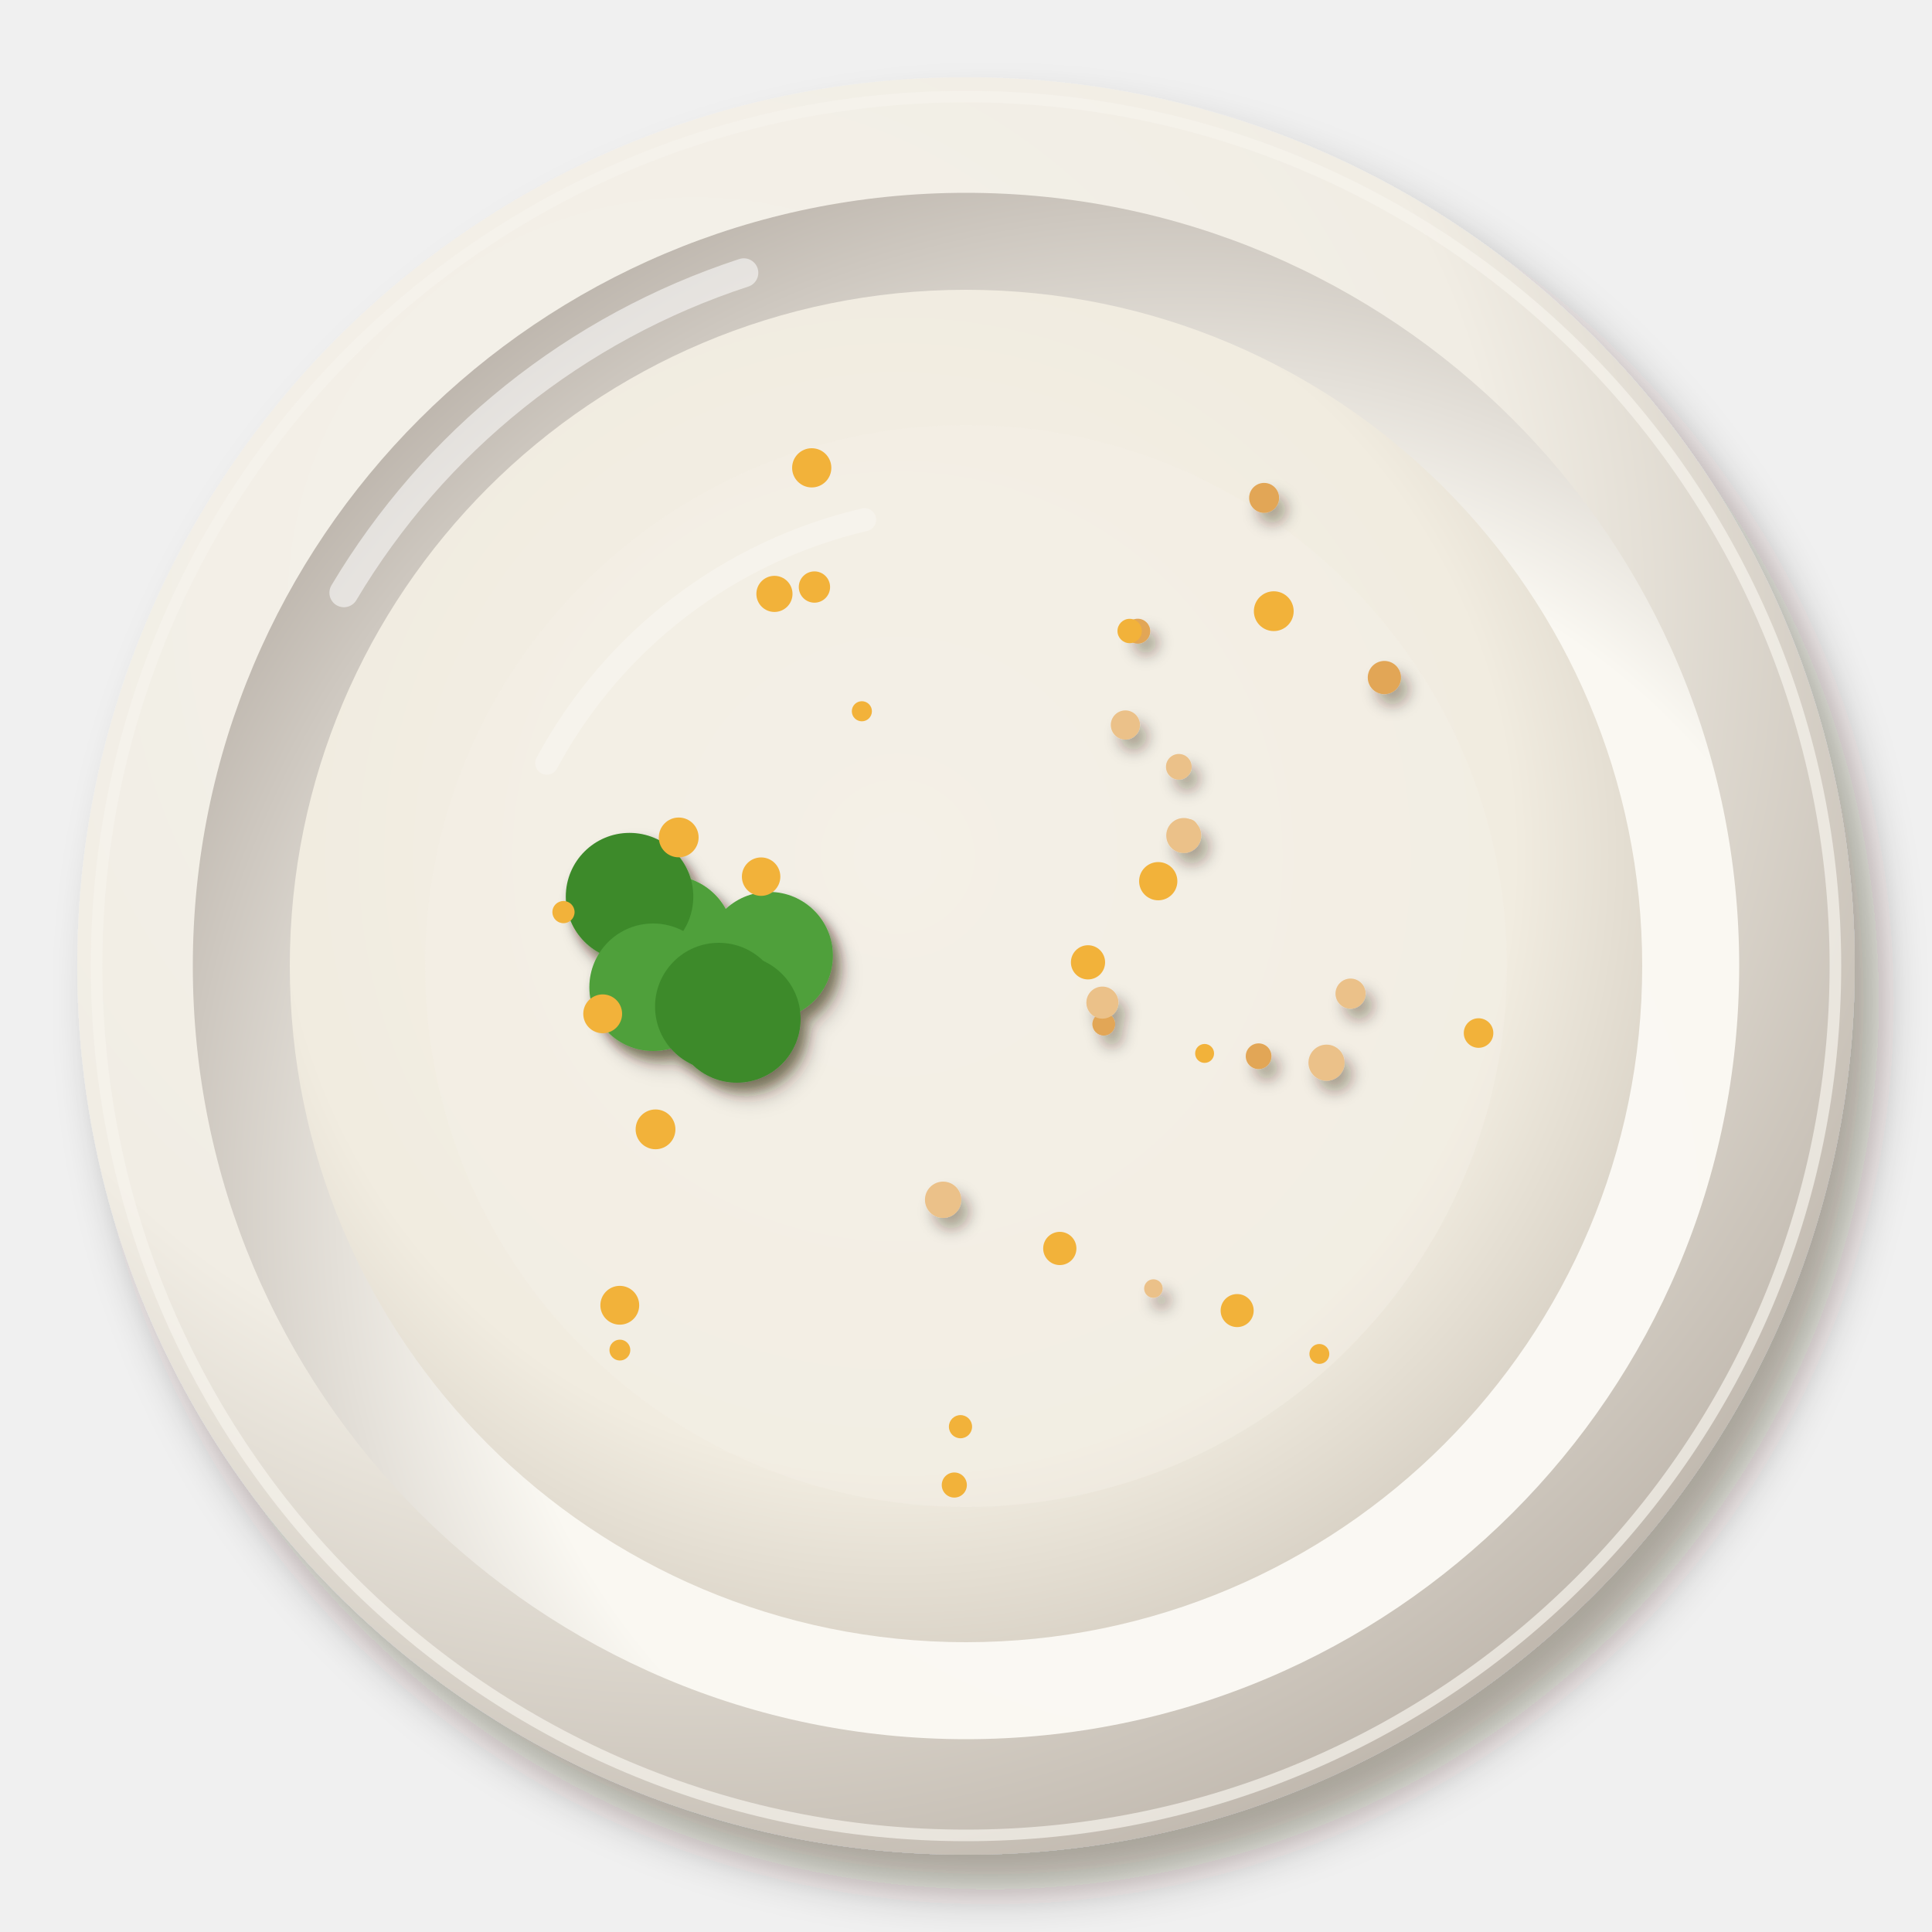
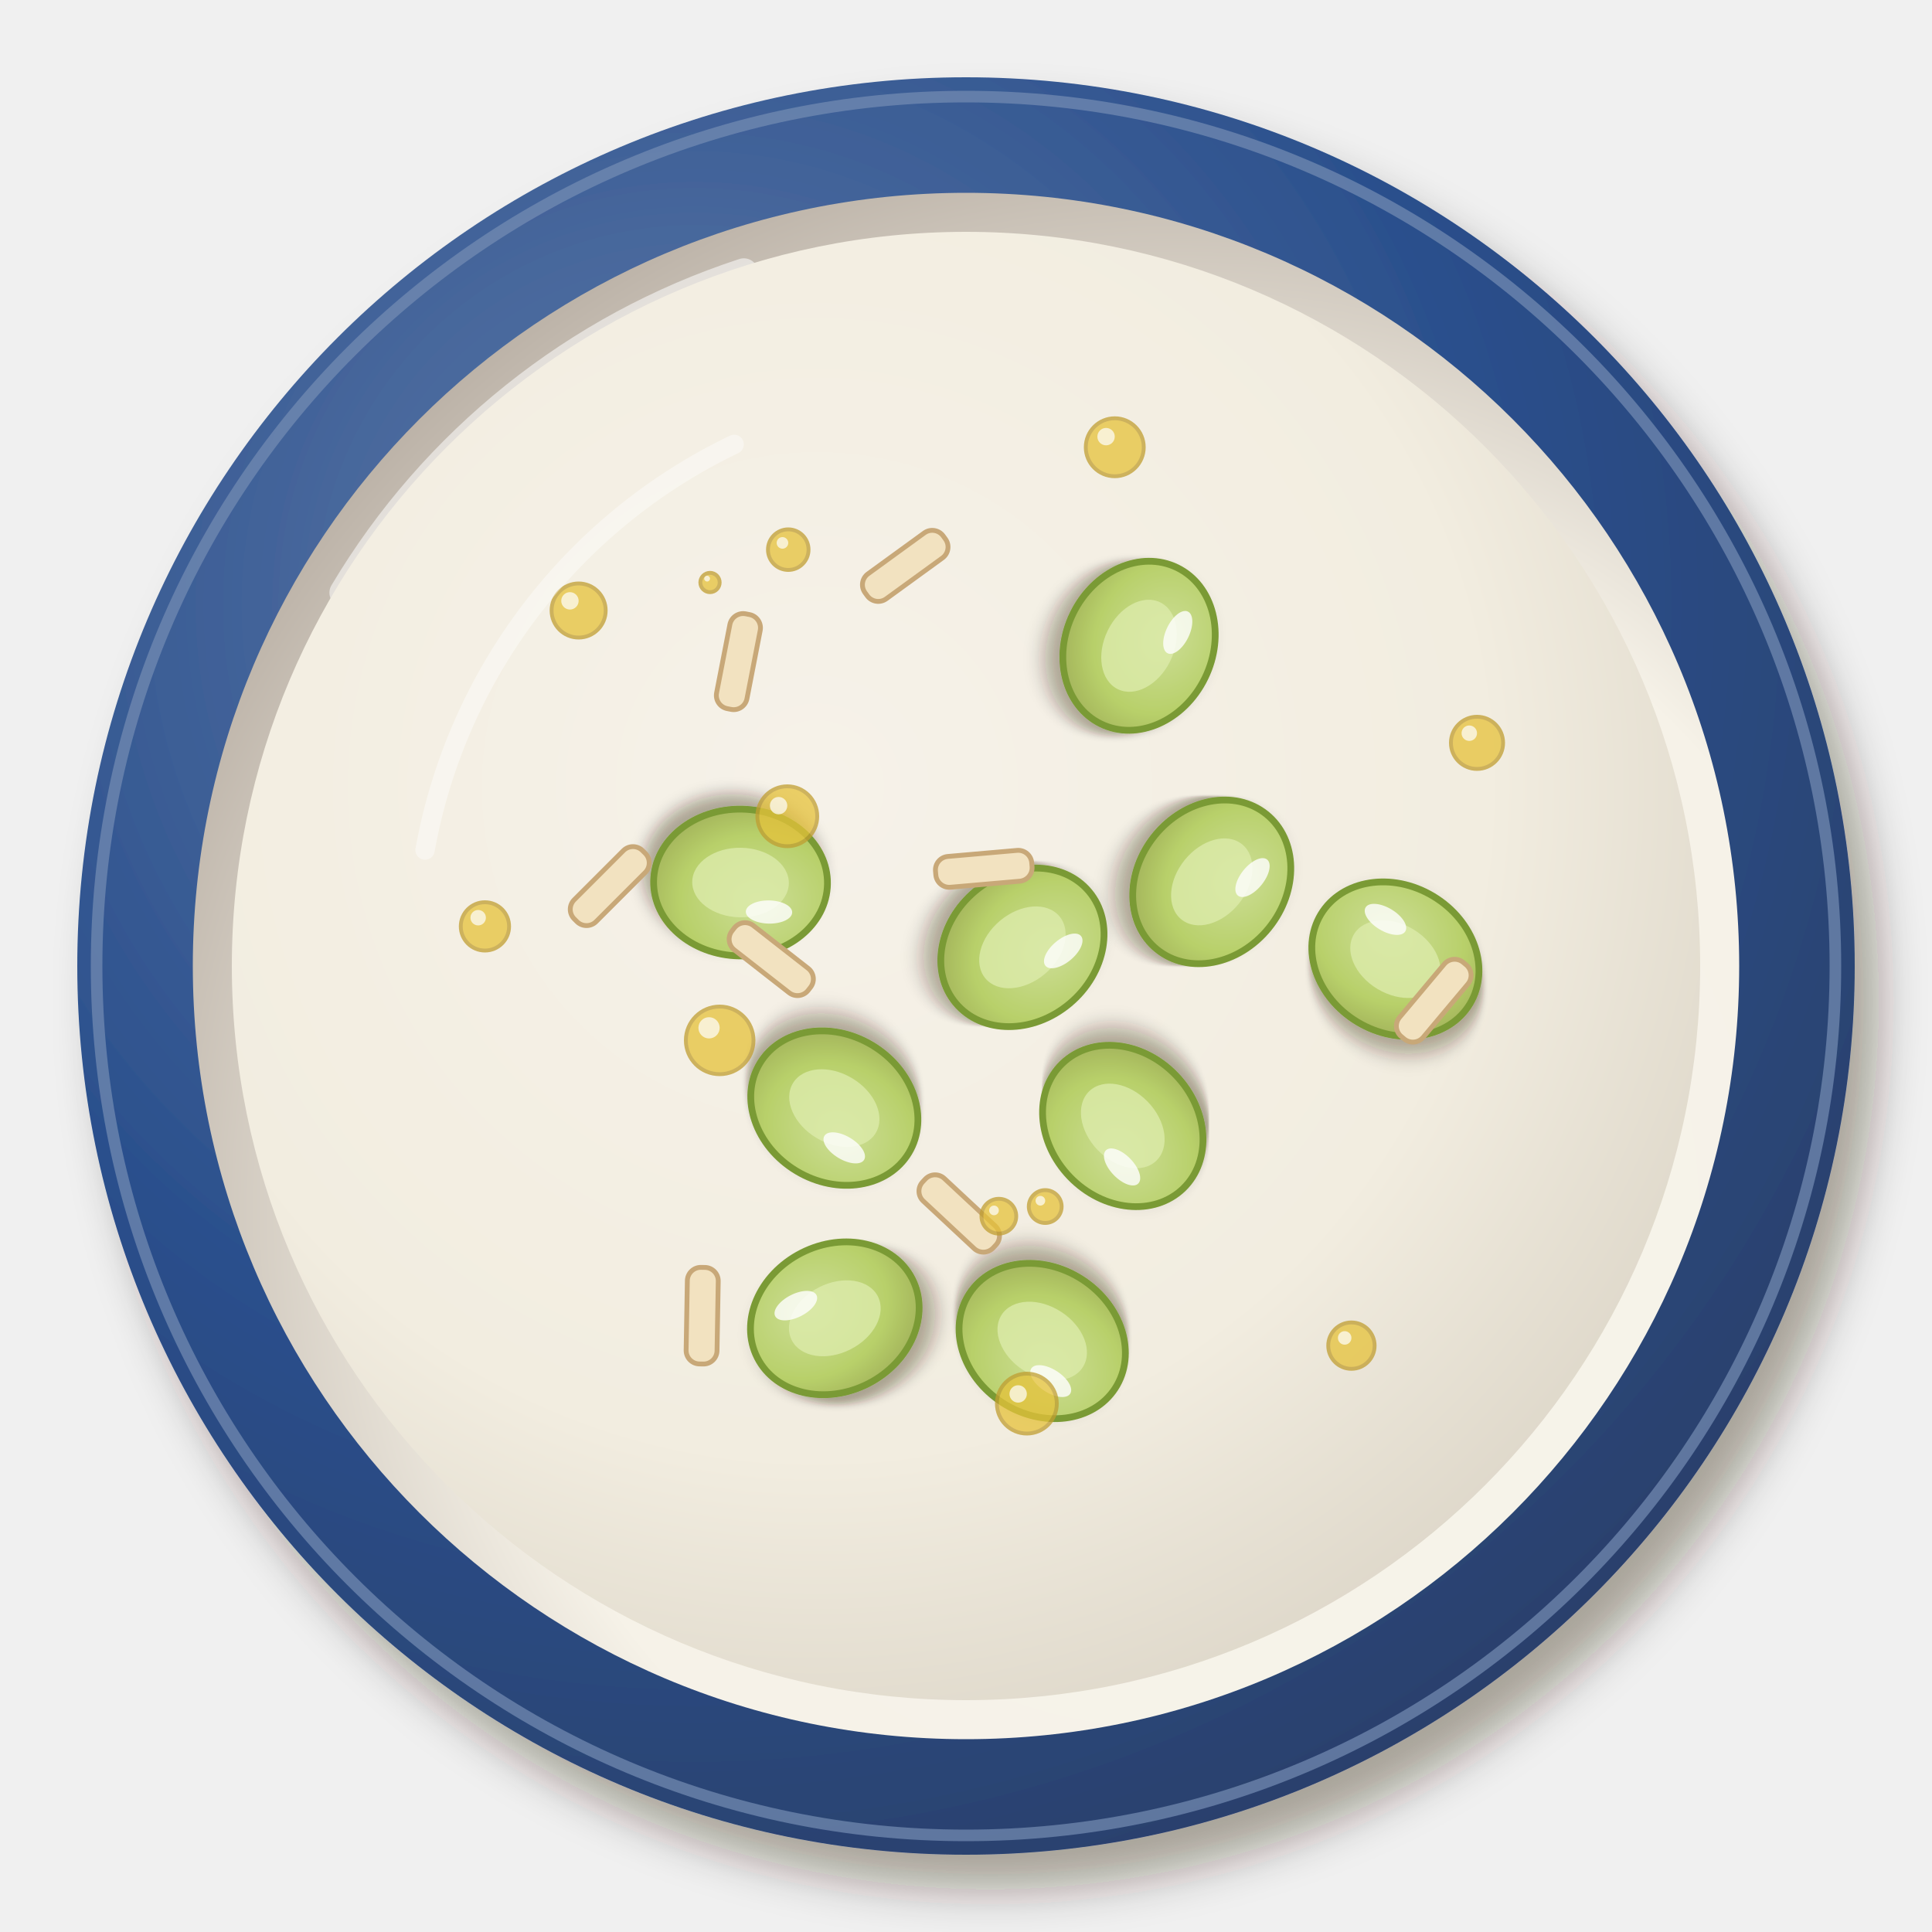
<svg xmlns="http://www.w3.org/2000/svg" viewBox="0 0 200 200" width="400" height="400">
  <defs>
    <filter id="es_ajoblanco-1" x="-30%" y="-30%" width="160%" height="160%">
      <feDropShadow dx="2.52" dy="3.6" stdDeviation="2.34" flood-color="#2b1607" flood-opacity=".36" />
    </filter>
    <radialGradient id="es_ajoblanco-2" cx="0.35" cy="0.3" r=".75">
-       <stop offset="0" stop-color="#f5f2eb" />
-       <stop offset=".6" stop-color="#f1ede4" />
-       <stop offset="1" stop-color="#bfb7ad" />
+       <stop offset="0" stop-color="#5f7ba9" />
+       <stop offset=".6" stop-color="#2a4f8c" />
+       <stop offset="1" stop-color="#2a406b" />
    </radialGradient>
    <radialGradient id="es_ajoblanco-3" cx="0.64" cy="0.66" r=".75">
-       <stop offset="0" stop-color="#fbf9f4" />
-       <stop offset=".6" stop-color="#faf8f2" />
-       <stop offset="1" stop-color="#b7afa6" />
+       <stop offset="0" stop-color="#f7f4eb" />
+       <stop offset=".6" stop-color="#f6f2e8" />
+       <stop offset="1" stop-color="#b5aba0" />
    </radialGradient>
-     <radialGradient id="es_ajoblanco-4" cx="0.45" cy="0.42" r=".75">
-       <stop offset="0" stop-color="#f4f0e7" />
-       <stop offset=".6" stop-color="#f1ece0" />
-       <stop offset="1" stop-color="#bfb6aa" />
+     <radialGradient id="es_ajoblanco-4" cx="0.4" cy="0.38" r=".75">
+       <stop offset="0" stop-color="#f6f2e9" />
+       <stop offset=".6" stop-color="#f2ede0" />
+       <stop offset="1" stop-color="#d6cfc1" />
    </radialGradient>
    <filter id="es_ajoblanco-5" x="-30%" y="-30%" width="160%" height="160%">
      <feDropShadow dx="0.84" dy="1.2" stdDeviation="0.78" flood-color="#2b1607" flood-opacity=".36" />
    </filter>
-     <filter id="es_ajoblanco-6" x="-30%" y="-30%" width="160%" height="160%">
-       <feDropShadow dx="0.56" dy="0.8" stdDeviation="0.52" flood-color="#2b1607" flood-opacity=".36" />
-     </filter>
+     <radialGradient id="es_ajoblanco-6" cx="0.4" cy="0.38" r=".75">
+       <stop offset="0" stop-color="#cdde97" />
+       <stop offset=".6" stop-color="#b8d06a" />
+       <stop offset="1" stop-color="#9caa56" />
+     </radialGradient>
  </defs>
  <g filter="url(#es_ajoblanco-1)">
    <circle cx="100" cy="100" r="92" fill="url(#es_ajoblanco-2)" />
  </g>
-   <circle cx="100" cy="100" r="90" fill="none" stroke="#f6f3ed" stroke-width="1.2" opacity=".7" />
+   <circle cx="100" cy="100" r="90" fill="none" stroke="#758db4" stroke-width="1.2" opacity=".7" />
  <circle cx="100" cy="100" r="80.04" fill="url(#es_ajoblanco-3)" />
  <path d="M35.6,61.36 A75.44,75.44 0 0 1 77,28.24" stroke="#fff" stroke-width="3" fill="none" stroke-linecap="round" opacity=".55" />
-   <circle cx="100" cy="100" r="70" fill="url(#es_ajoblanco-4)" opacity="1" />
-   <path d="M56.6,79 A50.4,50.4 0 0 1 89.5,53.8" stroke="#fff" stroke-width="2.4" fill="none" stroke-linecap="round" opacity=".45" />
-   <circle cx="100" cy="100" r="56" fill="#f4efe6" opacity=".45" />
-   <g filter="url(#es_ajoblanco-5)">
-     <circle cx="122.54" cy="86.49" r="1.81" fill="#ebc189" />
-     <circle cx="130.86" cy="51.54" r="1.55" fill="#e2a656" />
-     <circle cx="122.03" cy="79.38" r="1.33" fill="#ebc189" />
-     <circle cx="117.78" cy="65.34" r="1.29" fill="#e2a656" />
-     <circle cx="116.5" cy="75.05" r="1.51" fill="#ebc189" />
-     <circle cx="123.06" cy="85.72" r="0.93" fill="#ebc189" />
-     <circle cx="143.31" cy="70.14" r="1.72" fill="#e2a656" />
-     <circle cx="130.29" cy="109.34" r="1.33" fill="#e2a656" />
-     <circle cx="97.63" cy="124.2" r="1.88" fill="#ebc189" />
-     <circle cx="114.26" cy="106.02" r="1.18" fill="#e2a656" />
-     <circle cx="114.12" cy="103.79" r="1.66" fill="#ebc189" />
-     <circle cx="119.4" cy="133.39" r="0.96" fill="#ebc189" />
-     <circle cx="137.32" cy="110.01" r="1.87" fill="#ebc189" />
-     <circle cx="139.81" cy="102.86" r="1.56" fill="#ebc189" />
-     <g filter="url(#es_ajoblanco-6)">
-       <circle cx="79.62" cy="98.93" r="6.6" fill="#4fa03a" />
-       <circle cx="76.28" cy="105.48" r="6.6" fill="#3d8a2c" />
-       <circle cx="69.33" cy="97.25" r="6.6" fill="#4fa03a" />
-       <circle cx="65.17" cy="92.82" r="6.6" fill="#3d8a2c" />
-       <circle cx="67.61" cy="102.2" r="6.6" fill="#4fa03a" />
-       <circle cx="74.41" cy="104.2" r="6.6" fill="#3d8a2c" />
+   <circle cx="100" cy="100" r="76" fill="url(#es_ajoblanco-4)" />
+   <g transform="translate(144.45 99.29) rotate(31)">
+     <g filter="url(#es_ajoblanco-5)">
+       <ellipse rx="9" ry="7.6" fill="url(#es_ajoblanco-6)" stroke="#7a9a34" stroke-width=".7" />
    </g>
+     <ellipse rx="5" ry="3.6" fill="#dcebaa" opacity=".8" />
+     <ellipse cx="-3" cy="-3" rx="2.4" ry="1.2" fill="#fff" opacity=".8" />
  </g>
-   <circle cx="89.22" cy="73.63" r="1.04" fill="#f2b23a" />
-   <circle cx="109.71" cy="129.24" r="1.72" fill="#f2b23a" />
-   <circle cx="98.79" cy="153.73" r="1.3" fill="#f2b23a" />
-   <circle cx="84.31" cy="60.77" r="1.62" fill="#f2b23a" />
-   <circle cx="62.39" cy="104.95" r="2.01" fill="#f2b23a" />
-   <circle cx="84.03" cy="48.43" r="2.03" fill="#f2b23a" />
-   <circle cx="58.33" cy="94.42" r="1.15" fill="#f2b23a" />
-   <circle cx="80.17" cy="61.48" r="1.87" fill="#f2b23a" />
-   <circle cx="124.7" cy="109.05" r="0.98" fill="#f2b23a" />
-   <circle cx="112.63" cy="99.62" r="1.77" fill="#f2b23a" />
-   <circle cx="78.79" cy="90.75" r="1.99" fill="#f2b23a" />
-   <circle cx="70.26" cy="86.69" r="2.06" fill="#f2b23a" />
-   <circle cx="153.06" cy="106.94" r="1.53" fill="#f2b23a" />
-   <circle cx="131.86" cy="63.27" r="2.06" fill="#f2b23a" />
-   <circle cx="64.17" cy="139.76" r="1.08" fill="#f2b23a" />
-   <circle cx="136.58" cy="140.16" r="1.03" fill="#f2b23a" />
-   <circle cx="99.43" cy="147.69" r="1.2" fill="#f2b23a" />
-   <circle cx="67.86" cy="116.91" r="2.06" fill="#f2b23a" />
-   <circle cx="119.9" cy="91.22" r="1.98" fill="#f2b23a" />
-   <circle cx="64.16" cy="135.12" r="2.01" fill="#f2b23a" />
-   <circle cx="116.94" cy="65.32" r="1.26" fill="#f2b23a" />
-   <circle cx="128.07" cy="135.67" r="1.71" fill="#f2b23a" />
+   <g transform="translate(116.23 116.56) rotate(226)">
+     <g filter="url(#es_ajoblanco-5)">
+       <ellipse rx="9" ry="7.6" fill="url(#es_ajoblanco-6)" stroke="#7a9a34" stroke-width=".7" />
+     </g>
+     <ellipse rx="5" ry="3.6" fill="#dcebaa" opacity=".8" />
+     <ellipse cx="-3" cy="-3" rx="2.4" ry="1.2" fill="#fff" opacity=".8" />
+   </g>
+   <g transform="translate(117.91 66.85) rotate(116)">
+     <g filter="url(#es_ajoblanco-5)">
+       <ellipse rx="9" ry="7.6" fill="url(#es_ajoblanco-6)" stroke="#7a9a34" stroke-width=".7" />
+     </g>
+     <ellipse rx="5" ry="3.6" fill="#dcebaa" opacity=".8" />
+     <ellipse cx="-3" cy="-3" rx="2.4" ry="1.2" fill="#fff" opacity=".8" />
+   </g>
+   <g transform="translate(86.37 114.71) rotate(211)">
+     <g filter="url(#es_ajoblanco-5)">
+       <ellipse rx="9" ry="7.6" fill="url(#es_ajoblanco-6)" stroke="#7a9a34" stroke-width=".7" />
+     </g>
+     <ellipse rx="5" ry="3.6" fill="#dcebaa" opacity=".8" />
+     <ellipse cx="-3" cy="-3" rx="2.4" ry="1.2" fill="#fff" opacity=".8" />
+   </g>
+   <g transform="translate(86.42 136.47) rotate(333)">
+     <g filter="url(#es_ajoblanco-5)">
+       <ellipse rx="9" ry="7.6" fill="url(#es_ajoblanco-6)" stroke="#7a9a34" stroke-width=".7" />
+     </g>
+     <ellipse rx="5" ry="3.6" fill="#dcebaa" opacity=".8" />
+     <ellipse cx="-3" cy="-3" rx="2.4" ry="1.2" fill="#fff" opacity=".8" />
+   </g>
+   <g transform="translate(105.84 98.07) rotate(140)">
+     <g filter="url(#es_ajoblanco-5)">
+       <ellipse rx="9" ry="7.6" fill="url(#es_ajoblanco-6)" stroke="#7a9a34" stroke-width=".7" />
+     </g>
+     <ellipse rx="5" ry="3.6" fill="#dcebaa" opacity=".8" />
+     <ellipse cx="-3" cy="-3" rx="2.4" ry="1.2" fill="#fff" opacity=".8" />
+   </g>
+   <g transform="translate(76.66 91.36) rotate(181)">
+     <g filter="url(#es_ajoblanco-5)">
+       <ellipse rx="9" ry="7.6" fill="url(#es_ajoblanco-6)" stroke="#7a9a34" stroke-width=".7" />
+     </g>
+     <ellipse rx="5" ry="3.6" fill="#dcebaa" opacity=".8" />
+     <ellipse cx="-3" cy="-3" rx="2.4" ry="1.2" fill="#fff" opacity=".8" />
+   </g>
+   <g transform="translate(107.89 138.82) rotate(213)">
+     <g filter="url(#es_ajoblanco-5)">
+       <ellipse rx="9" ry="7.6" fill="url(#es_ajoblanco-6)" stroke="#7a9a34" stroke-width=".7" />
+     </g>
+     <ellipse rx="5" ry="3.6" fill="#dcebaa" opacity=".8" />
+     <ellipse cx="-3" cy="-3" rx="2.4" ry="1.2" fill="#fff" opacity=".8" />
+   </g>
+   <g transform="translate(125.44 91.29) rotate(129)">
+     <g filter="url(#es_ajoblanco-5)">
+       <ellipse rx="9" ry="7.6" fill="url(#es_ajoblanco-6)" stroke="#7a9a34" stroke-width=".7" />
+     </g>
+     <ellipse rx="5" ry="3.6" fill="#dcebaa" opacity=".8" />
+     <ellipse cx="-3" cy="-3" rx="2.4" ry="1.2" fill="#fff" opacity=".8" />
+   </g>
+   <g transform="translate(93.71 58.58) rotate(324)">
+     <rect x="-5" y="-1.6" width="10" height="3.2" rx="1.4" fill="#f2e2c0" stroke="#c8a878" stroke-width=".5" />
+   </g>
+   <g transform="translate(76.44 68.49) rotate(281)">
+     <rect x="-5" y="-1.6" width="10" height="3.2" rx="1.4" fill="#f2e2c0" stroke="#c8a878" stroke-width=".5" />
+   </g>
+   <g transform="translate(79.84 99.29) rotate(218)">
+     <rect x="-5" y="-1.6" width="10" height="3.2" rx="1.4" fill="#f2e2c0" stroke="#c8a878" stroke-width=".5" />
+   </g>
+   <g transform="translate(63.12 91.73) rotate(315)">
+     <rect x="-5" y="-1.6" width="10" height="3.2" rx="1.4" fill="#f2e2c0" stroke="#c8a878" stroke-width=".5" />
+   </g>
+   <g transform="translate(72.69 136.2) rotate(91)">
+     <rect x="-5" y="-1.6" width="10" height="3.2" rx="1.4" fill="#f2e2c0" stroke="#c8a878" stroke-width=".5" />
+   </g>
+   <g transform="translate(101.84 89.94) rotate(175)">
+     <rect x="-5" y="-1.6" width="10" height="3.2" rx="1.4" fill="#f2e2c0" stroke="#c8a878" stroke-width=".5" />
+   </g>
+   <g transform="translate(99.3 125.62) rotate(43)">
+     <rect x="-5" y="-1.6" width="10" height="3.2" rx="1.4" fill="#f2e2c0" stroke="#c8a878" stroke-width=".5" />
+   </g>
+   <g transform="translate(148.42 103.59) rotate(310)">
+     <rect x="-5" y="-1.6" width="10" height="3.2" rx="1.4" fill="#f2e2c0" stroke="#c8a878" stroke-width=".5" />
+   </g>
+   <circle cx="106.3" cy="145.3" r="3.1" fill="#e6c13a" opacity="0.75" stroke="#c09e30" stroke-width=".4" />
+   <circle cx="105.4" cy="144.3" r="0.9" fill="#fff" opacity=".7" />
+   <circle cx="81.6" cy="56.9" r="2.1" fill="#e6c13a" opacity="0.75" stroke="#c09e30" stroke-width=".4" />
+   <circle cx="81" cy="56.2" r="0.6" fill="#fff" opacity=".7" />
+   <circle cx="73.5" cy="60.3" r="1" fill="#e6c13a" opacity="0.75" stroke="#c09e30" stroke-width=".4" />
+   <circle cx="73.2" cy="59.9" r="0.3" fill="#fff" opacity=".7" />
+   <circle cx="59.9" cy="63.2" r="2.8" fill="#e6c13a" opacity="0.75" stroke="#c09e30" stroke-width=".4" />
+   <circle cx="59" cy="62.2" r="0.9" fill="#fff" opacity=".7" />
+   <circle cx="74.5" cy="107.7" r="3.5" fill="#e6c13a" opacity="0.75" stroke="#c09e30" stroke-width=".4" />
+   <circle cx="73.4" cy="106.4" r="1.1" fill="#fff" opacity=".7" />
+   <circle cx="81.5" cy="84.5" r="3.1" fill="#e6c13a" opacity="0.75" stroke="#c09e30" stroke-width=".4" />
+   <circle cx="80.6" cy="83.4" r="0.9" fill="#fff" opacity=".7" />
+   <circle cx="50.2" cy="95.9" r="2.5" fill="#e6c13a" opacity="0.75" stroke="#c09e30" stroke-width=".4" />
+   <circle cx="49.5" cy="95" r="0.8" fill="#fff" opacity=".7" />
+   <circle cx="108.2" cy="124.9" r="1.7" fill="#e6c13a" opacity="0.75" stroke="#c09e30" stroke-width=".4" />
+   <circle cx="107.7" cy="124.3" r="0.5" fill="#fff" opacity=".7" />
+   <circle cx="103.4" cy="125.9" r="1.8" fill="#e6c13a" opacity="0.75" stroke="#c09e30" stroke-width=".4" />
+   <circle cx="102.9" cy="125.3" r="0.5" fill="#fff" opacity=".7" />
+   <circle cx="139.9" cy="139.3" r="2.4" fill="#e6c13a" opacity="0.75" stroke="#c09e30" stroke-width=".4" />
+   <circle cx="139.2" cy="138.5" r="0.7" fill="#fff" opacity=".7" />
+   <circle cx="115.4" cy="46.3" r="3" fill="#e6c13a" opacity="0.75" stroke="#c09e30" stroke-width=".4" />
+   <circle cx="114.5" cy="45.2" r="0.9" fill="#fff" opacity=".7" />
+   <circle cx="152.9" cy="76.9" r="2.7" fill="#e6c13a" opacity="0.75" stroke="#c09e30" stroke-width=".4" />
+   <circle cx="152.1" cy="75.9" r="0.8" fill="#fff" opacity=".7" />
+   <path d="M44,88 A58,58 0 0 1 76,46" stroke="#fff" stroke-width="2" fill="none" stroke-linecap="round" opacity="0.4" />
</svg>
